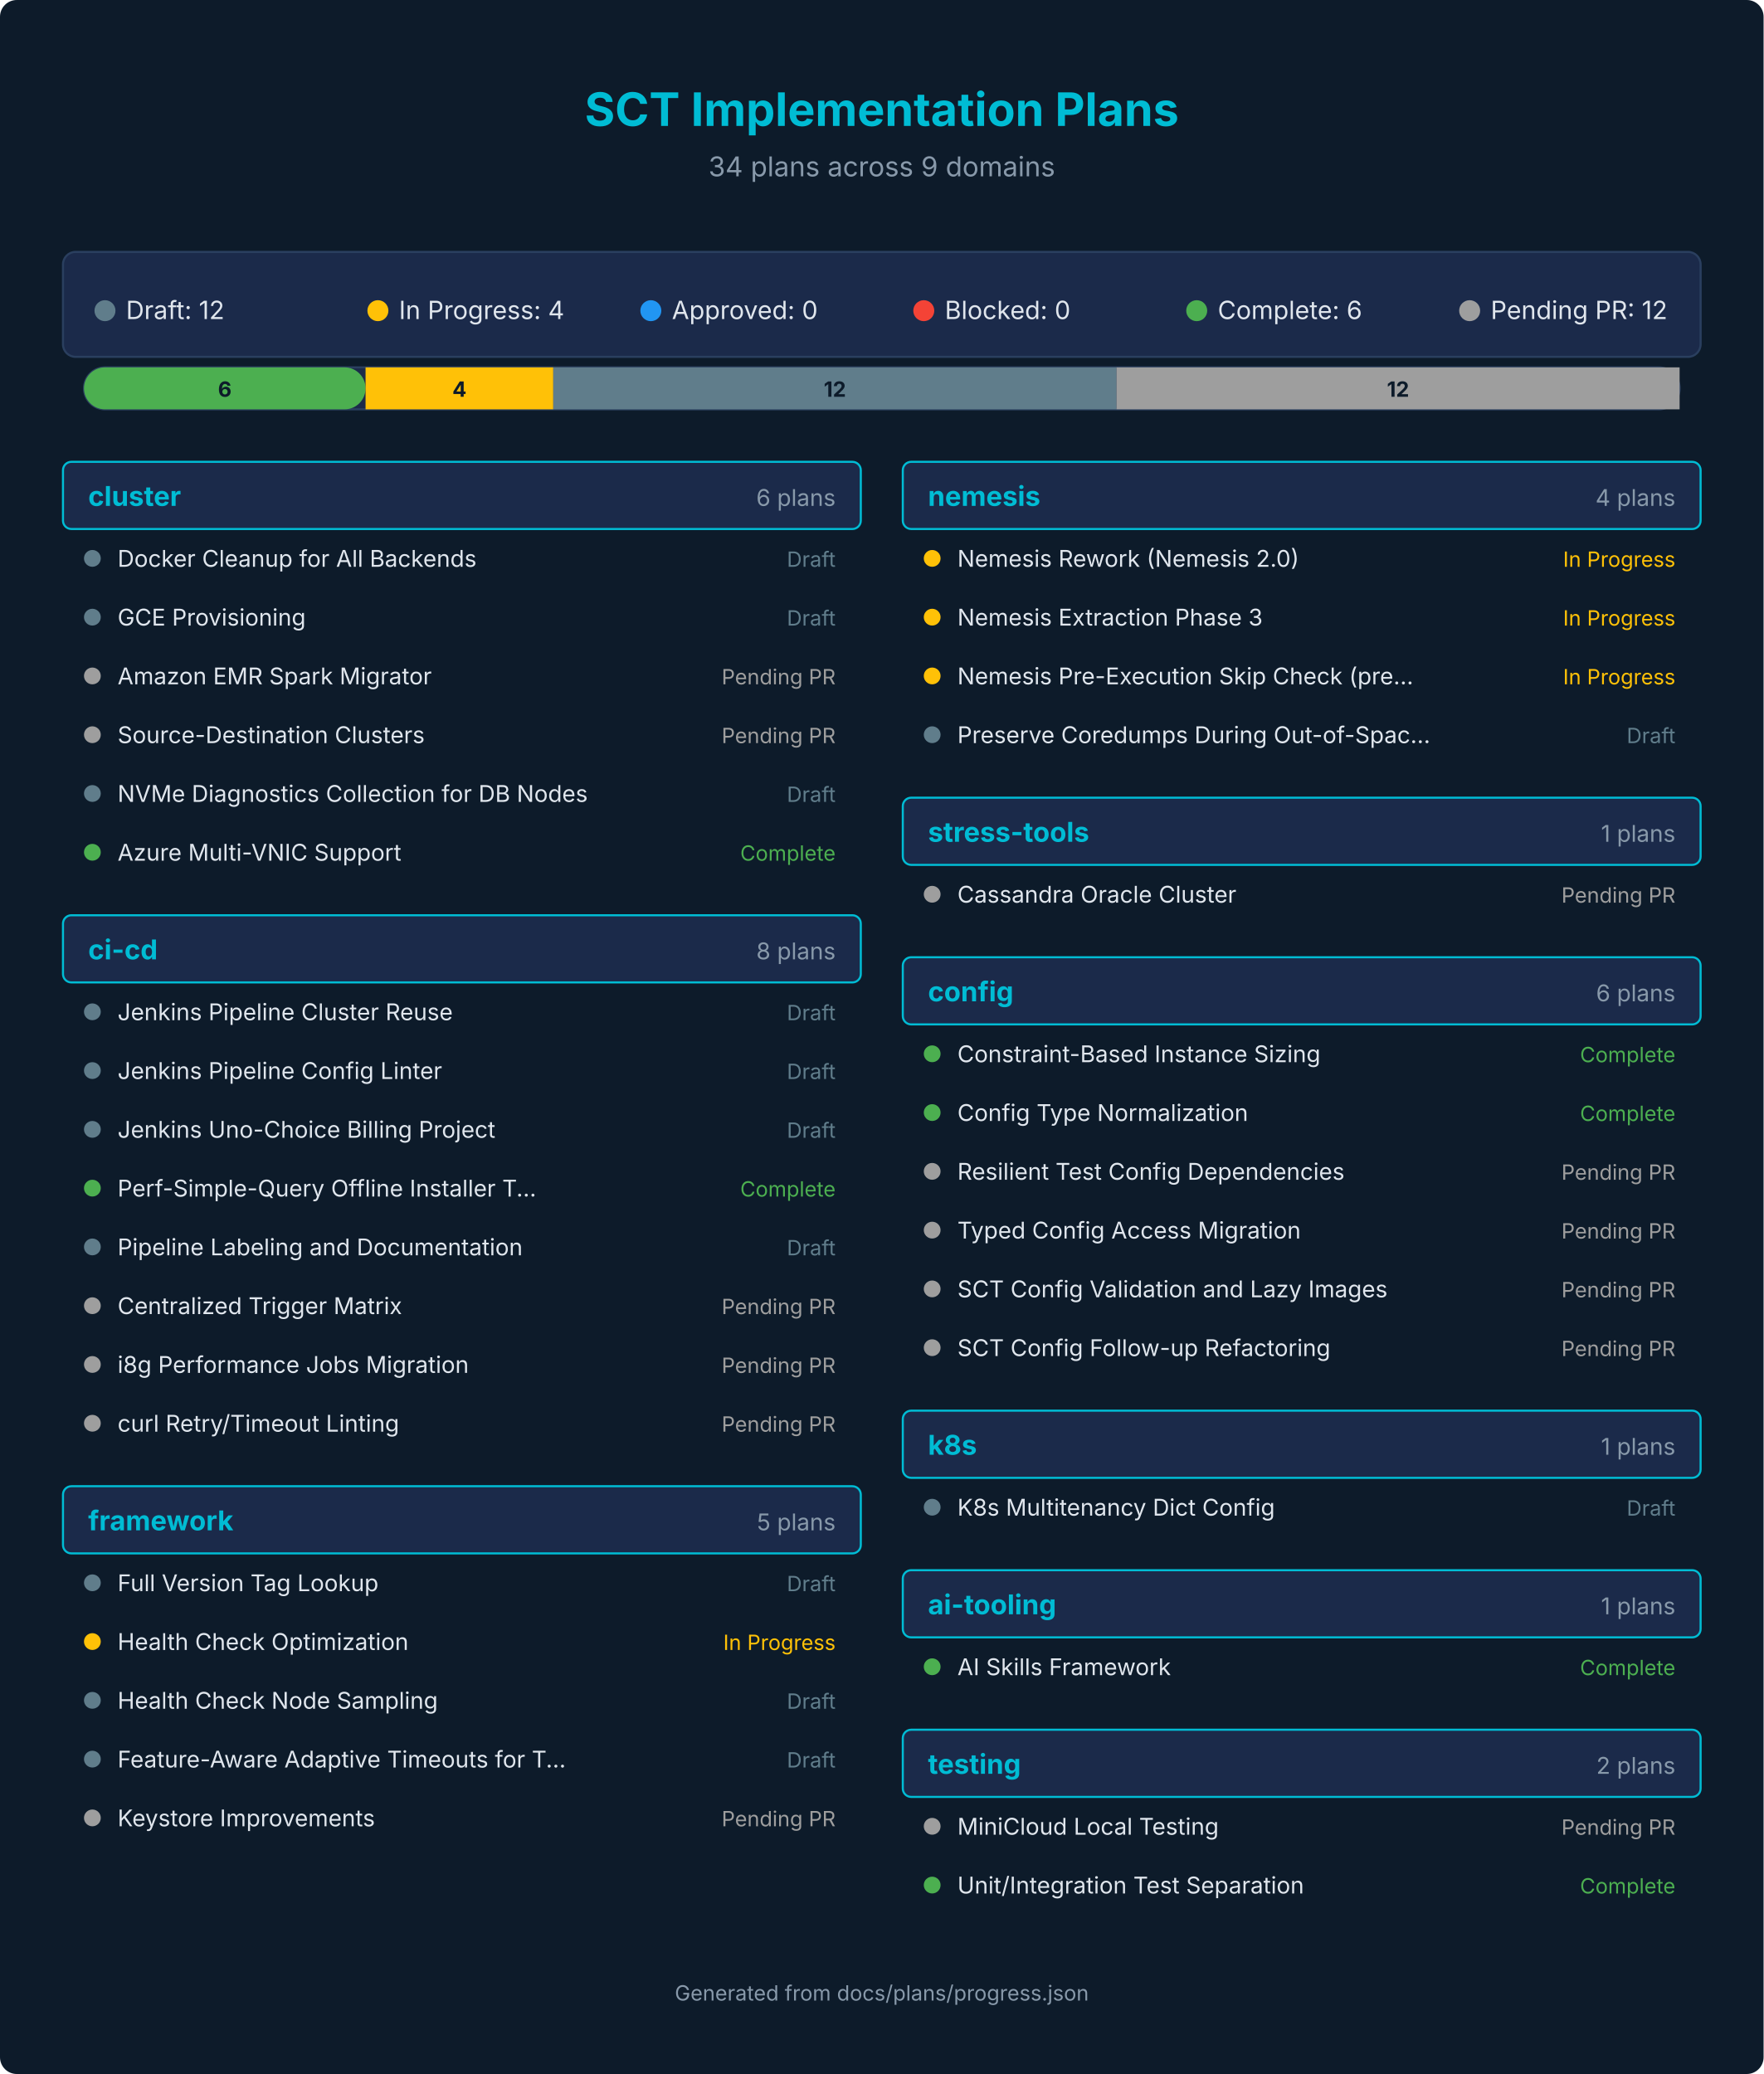
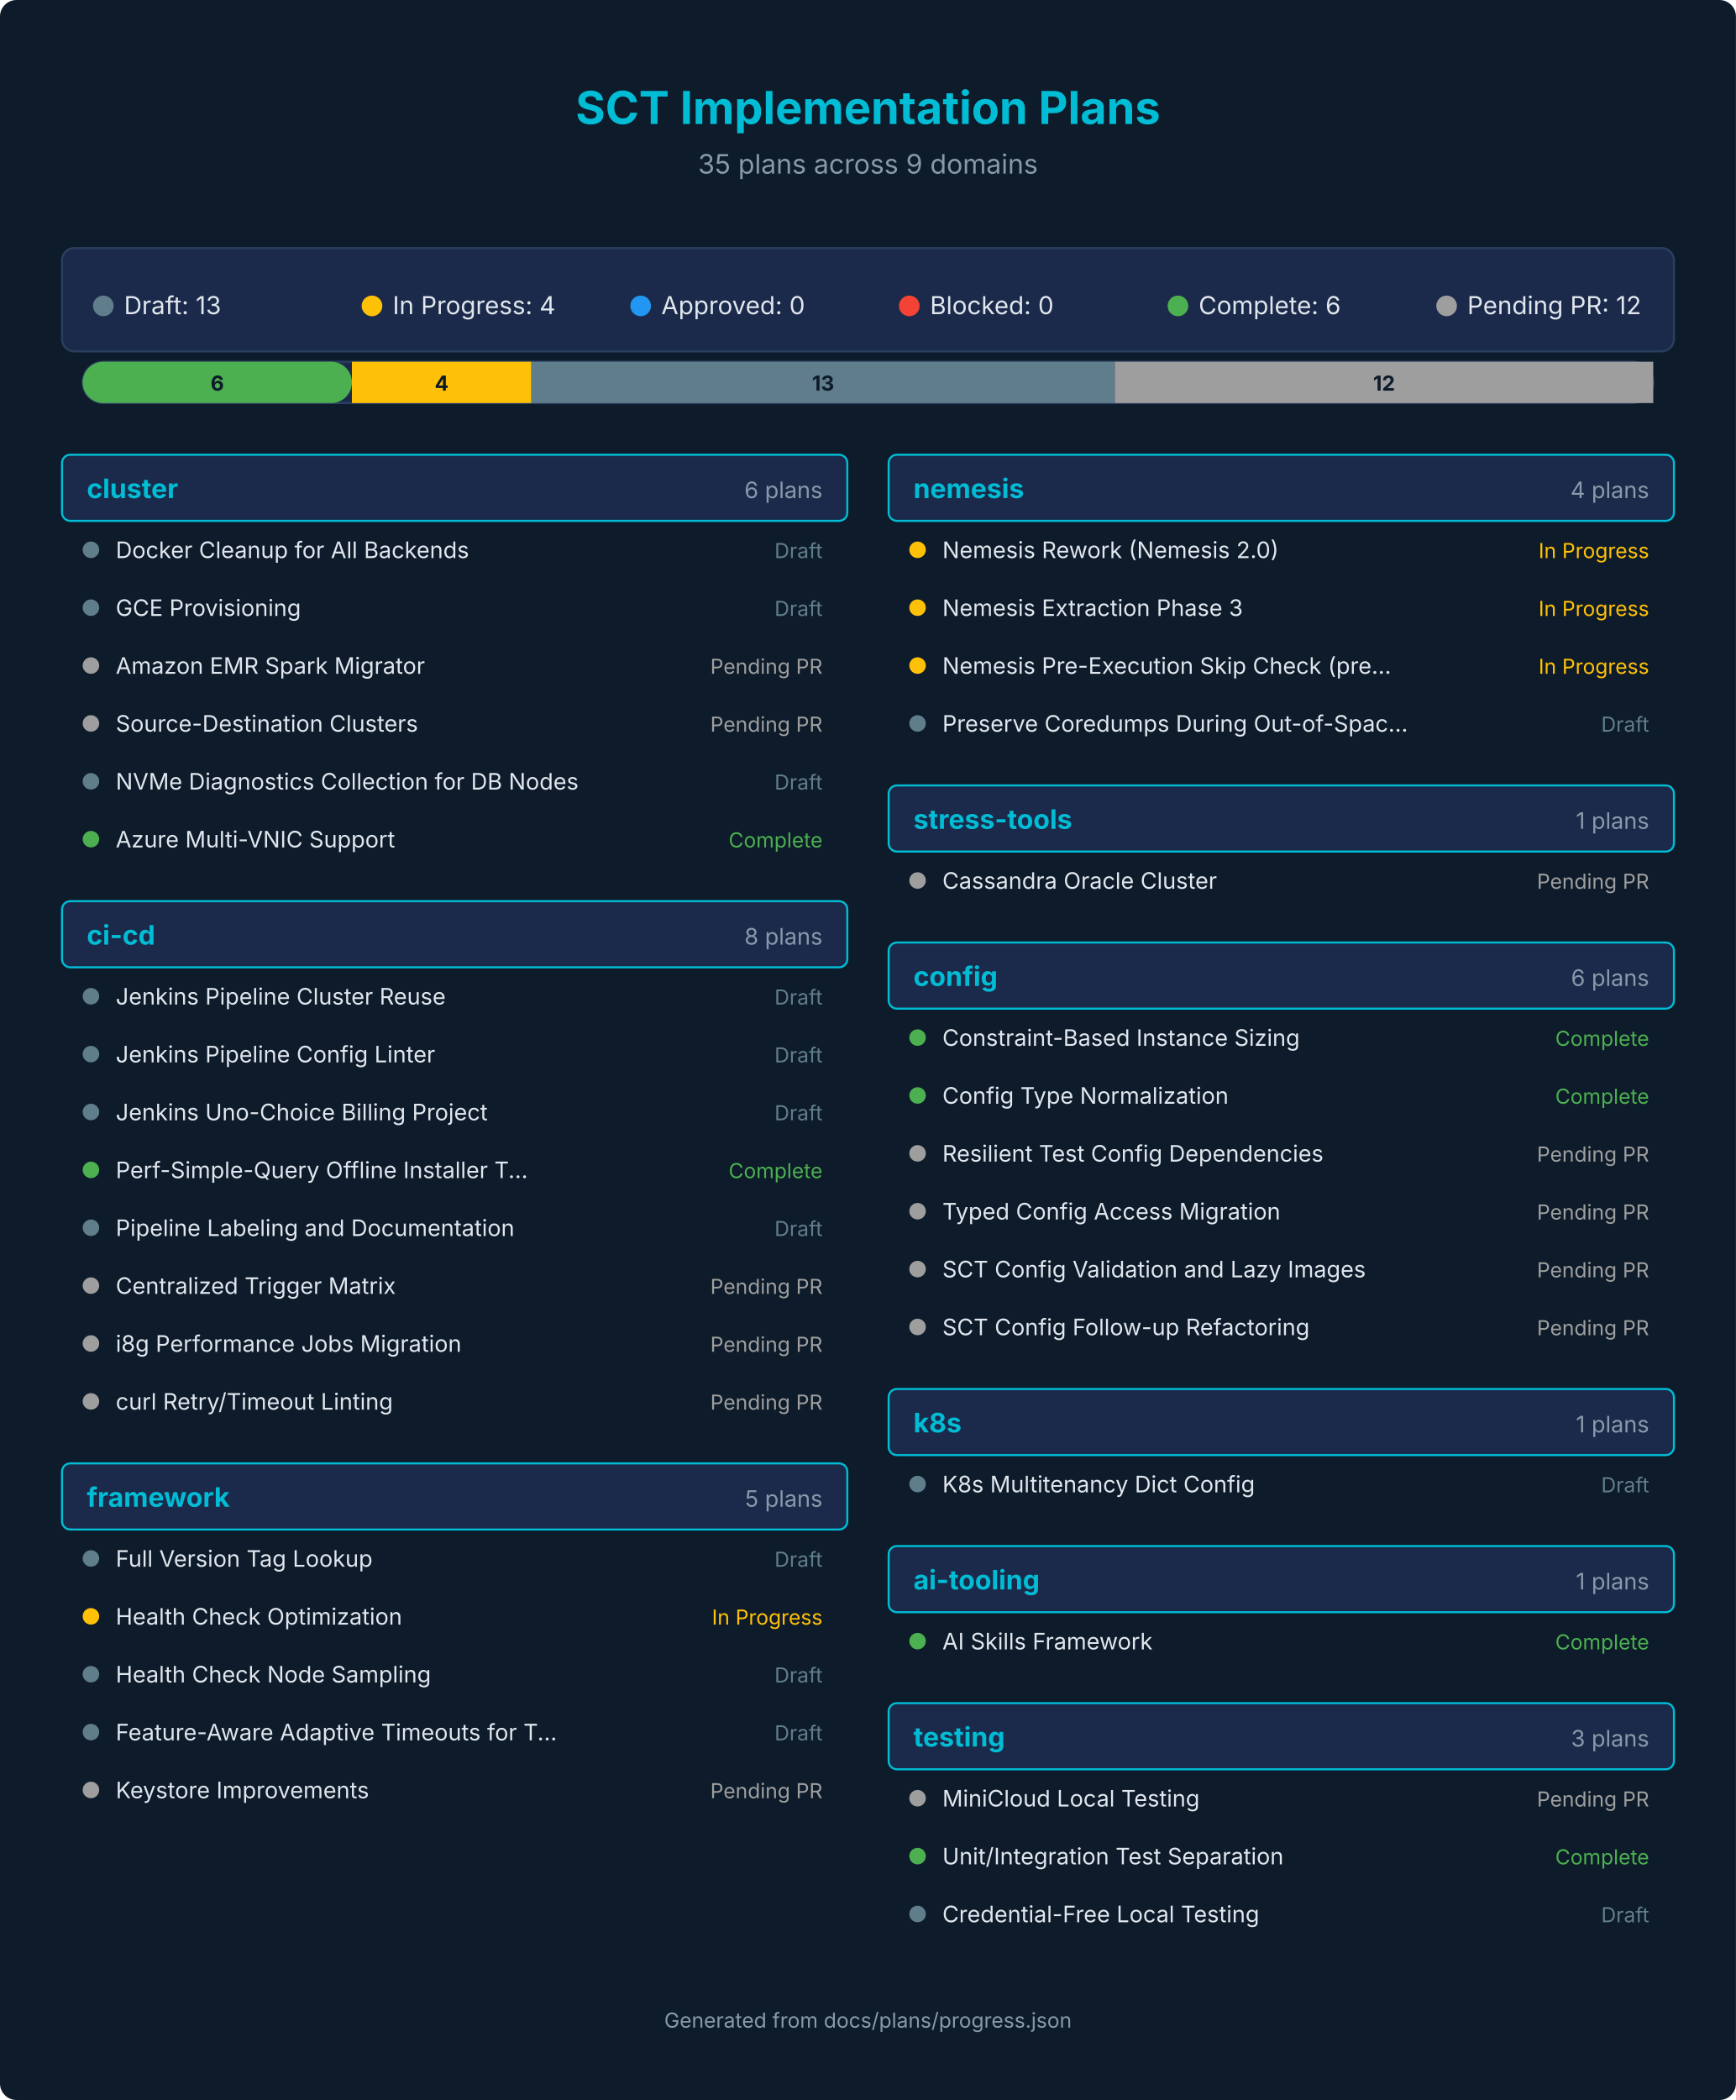
- <svg xmlns="http://www.w3.org/2000/svg" width="840" height="988" viewBox="0 0 840 988">
-   <rect width="840" height="988" fill="#0D1B2A" rx="8" />
+ <svg xmlns="http://www.w3.org/2000/svg" width="840" height="1016" viewBox="0 0 840 1016">
+   <rect width="840" height="1016" fill="#0D1B2A" rx="8" />
  <text x="420" y="60" text-anchor="middle" font-family="system-ui, -apple-system, sans-serif" font-size="22" font-weight="bold" fill="#00BCD4">SCT Implementation Plans</text>
-   <text x="420" y="84" text-anchor="middle" font-family="system-ui, -apple-system, sans-serif" font-size="13" fill="#8899AA">34 plans across 9 domains</text>
+   <text x="420" y="84" text-anchor="middle" font-family="system-ui, -apple-system, sans-serif" font-size="13" fill="#8899AA">35 plans across 9 domains</text>
  <rect x="30" y="120" width="780" height="50" rx="6" fill="#1B2A4A" stroke="#2A3F5F" stroke-width="1" />
  <circle cx="50" cy="148" r="5" fill="#607D8B" />
-   <text x="60" y="152" font-family="system-ui, -apple-system, sans-serif" font-size="12" fill="#E0E6ED">Draft: 12</text>
+   <text x="60" y="152" font-family="system-ui, -apple-system, sans-serif" font-size="12" fill="#E0E6ED">Draft: 13</text>
  <circle cx="180" cy="148" r="5" fill="#FFC107" />
  <text x="190" y="152" font-family="system-ui, -apple-system, sans-serif" font-size="12" fill="#E0E6ED">In Progress: 4</text>
  <circle cx="310" cy="148" r="5" fill="#2196F3" />
  <text x="320" y="152" font-family="system-ui, -apple-system, sans-serif" font-size="12" fill="#E0E6ED">Approved: 0</text>
  <circle cx="440" cy="148" r="5" fill="#F44336" />
  <text x="450" y="152" font-family="system-ui, -apple-system, sans-serif" font-size="12" fill="#E0E6ED">Blocked: 0</text>
  <circle cx="570" cy="148" r="5" fill="#4CAF50" />
  <text x="580" y="152" font-family="system-ui, -apple-system, sans-serif" font-size="12" fill="#E0E6ED">Complete: 6</text>
  <circle cx="700" cy="148" r="5" fill="#9E9E9E" />
  <text x="710" y="152" font-family="system-ui, -apple-system, sans-serif" font-size="12" fill="#E0E6ED">Pending PR: 12</text>
  <rect x="40" y="175" width="760" height="20" rx="10" fill="#1B2A4A" stroke="#2A3F5F" stroke-width="1" />
-   <rect x="40" y="175" width="134.118" height="20" rx="10" fill="#4CAF50" />
-   <text x="107.059" y="189" text-anchor="middle" font-family="system-ui, -apple-system, sans-serif" font-size="10" font-weight="bold" fill="#0D1B2A">6</text>
-   <rect x="174.118" y="175" width="89.412" height="20" rx="0" fill="#FFC107" />
-   <text x="218.824" y="189" text-anchor="middle" font-family="system-ui, -apple-system, sans-serif" font-size="10" font-weight="bold" fill="#0D1B2A">4</text>
-   <rect x="263.529" y="175" width="268.235" height="20" rx="0" fill="#607D8B" />
-   <text x="397.647" y="189" text-anchor="middle" font-family="system-ui, -apple-system, sans-serif" font-size="10" font-weight="bold" fill="#0D1B2A">12</text>
-   <rect x="531.765" y="175" width="268.235" height="20" rx="0" fill="#9E9E9E" />
-   <text x="665.882" y="189" text-anchor="middle" font-family="system-ui, -apple-system, sans-serif" font-size="10" font-weight="bold" fill="#0D1B2A">12</text>
+   <rect x="40" y="175" width="130.286" height="20" rx="10" fill="#4CAF50" />
+   <text x="105.143" y="189" text-anchor="middle" font-family="system-ui, -apple-system, sans-serif" font-size="10" font-weight="bold" fill="#0D1B2A">6</text>
+   <rect x="170.286" y="175" width="86.857" height="20" rx="0" fill="#FFC107" />
+   <text x="213.714" y="189" text-anchor="middle" font-family="system-ui, -apple-system, sans-serif" font-size="10" font-weight="bold" fill="#0D1B2A">4</text>
+   <rect x="257.143" y="175" width="282.286" height="20" rx="0" fill="#607D8B" />
+   <text x="398.286" y="189" text-anchor="middle" font-family="system-ui, -apple-system, sans-serif" font-size="10" font-weight="bold" fill="#0D1B2A">13</text>
+   <rect x="539.429" y="175" width="260.571" height="20" rx="0" fill="#9E9E9E" />
+   <text x="669.714" y="189" text-anchor="middle" font-family="system-ui, -apple-system, sans-serif" font-size="10" font-weight="bold" fill="#0D1B2A">12</text>
  <rect x="30" y="220" width="380" height="32" rx="4" fill="#1B2A4A" stroke="#00BCD4" stroke-width="1" />
  <text x="42" y="241" font-family="system-ui, -apple-system, sans-serif" font-size="13" font-weight="bold" fill="#00BCD4">cluster</text>
  <text x="398" y="241" text-anchor="end" font-family="system-ui, -apple-system, sans-serif" font-size="11" fill="#8899AA">6 plans</text>
  <circle cx="44" cy="266" r="4" fill="#607D8B" />
  <text x="56" y="270" font-family="system-ui, -apple-system, sans-serif" font-size="11" fill="#E0E6ED">Docker Cleanup for All Backends</text>
  <text x="398" y="270" text-anchor="end" font-family="system-ui, -apple-system, sans-serif" font-size="10" fill="#607D8B">Draft</text>
  <circle cx="44" cy="294" r="4" fill="#607D8B" />
  <text x="56" y="298" font-family="system-ui, -apple-system, sans-serif" font-size="11" fill="#E0E6ED">GCE Provisioning</text>
  <text x="398" y="298" text-anchor="end" font-family="system-ui, -apple-system, sans-serif" font-size="10" fill="#607D8B">Draft</text>
  <circle cx="44" cy="322" r="4" fill="#9E9E9E" />
  <text x="56" y="326" font-family="system-ui, -apple-system, sans-serif" font-size="11" fill="#E0E6ED">Amazon EMR Spark Migrator</text>
  <text x="398" y="326" text-anchor="end" font-family="system-ui, -apple-system, sans-serif" font-size="10" fill="#9E9E9E">Pending PR</text>
  <circle cx="44" cy="350" r="4" fill="#9E9E9E" />
  <text x="56" y="354" font-family="system-ui, -apple-system, sans-serif" font-size="11" fill="#E0E6ED">Source-Destination Clusters</text>
  <text x="398" y="354" text-anchor="end" font-family="system-ui, -apple-system, sans-serif" font-size="10" fill="#9E9E9E">Pending PR</text>
  <circle cx="44" cy="378" r="4" fill="#607D8B" />
  <text x="56" y="382" font-family="system-ui, -apple-system, sans-serif" font-size="11" fill="#E0E6ED">NVMe Diagnostics Collection for DB Nodes</text>
  <text x="398" y="382" text-anchor="end" font-family="system-ui, -apple-system, sans-serif" font-size="10" fill="#607D8B">Draft</text>
  <circle cx="44" cy="406" r="4" fill="#4CAF50" />
  <text x="56" y="410" font-family="system-ui, -apple-system, sans-serif" font-size="11" fill="#E0E6ED">Azure Multi-VNIC Support</text>
  <text x="398" y="410" text-anchor="end" font-family="system-ui, -apple-system, sans-serif" font-size="10" fill="#4CAF50">Complete</text>
  <rect x="30" y="436" width="380" height="32" rx="4" fill="#1B2A4A" stroke="#00BCD4" stroke-width="1" />
  <text x="42" y="457" font-family="system-ui, -apple-system, sans-serif" font-size="13" font-weight="bold" fill="#00BCD4">ci-cd</text>
  <text x="398" y="457" text-anchor="end" font-family="system-ui, -apple-system, sans-serif" font-size="11" fill="#8899AA">8 plans</text>
  <circle cx="44" cy="482" r="4" fill="#607D8B" />
  <text x="56" y="486" font-family="system-ui, -apple-system, sans-serif" font-size="11" fill="#E0E6ED">Jenkins Pipeline Cluster Reuse</text>
  <text x="398" y="486" text-anchor="end" font-family="system-ui, -apple-system, sans-serif" font-size="10" fill="#607D8B">Draft</text>
  <circle cx="44" cy="510" r="4" fill="#607D8B" />
  <text x="56" y="514" font-family="system-ui, -apple-system, sans-serif" font-size="11" fill="#E0E6ED">Jenkins Pipeline Config Linter</text>
  <text x="398" y="514" text-anchor="end" font-family="system-ui, -apple-system, sans-serif" font-size="10" fill="#607D8B">Draft</text>
  <circle cx="44" cy="538" r="4" fill="#607D8B" />
  <text x="56" y="542" font-family="system-ui, -apple-system, sans-serif" font-size="11" fill="#E0E6ED">Jenkins Uno-Choice Billing Project</text>
  <text x="398" y="542" text-anchor="end" font-family="system-ui, -apple-system, sans-serif" font-size="10" fill="#607D8B">Draft</text>
  <circle cx="44" cy="566" r="4" fill="#4CAF50" />
  <text x="56" y="570" font-family="system-ui, -apple-system, sans-serif" font-size="11" fill="#E0E6ED">Perf-Simple-Query Offline Installer T...</text>
  <text x="398" y="570" text-anchor="end" font-family="system-ui, -apple-system, sans-serif" font-size="10" fill="#4CAF50">Complete</text>
  <circle cx="44" cy="594" r="4" fill="#607D8B" />
  <text x="56" y="598" font-family="system-ui, -apple-system, sans-serif" font-size="11" fill="#E0E6ED">Pipeline Labeling and Documentation</text>
  <text x="398" y="598" text-anchor="end" font-family="system-ui, -apple-system, sans-serif" font-size="10" fill="#607D8B">Draft</text>
  <circle cx="44" cy="622" r="4" fill="#9E9E9E" />
  <text x="56" y="626" font-family="system-ui, -apple-system, sans-serif" font-size="11" fill="#E0E6ED">Centralized Trigger Matrix</text>
  <text x="398" y="626" text-anchor="end" font-family="system-ui, -apple-system, sans-serif" font-size="10" fill="#9E9E9E">Pending PR</text>
  <circle cx="44" cy="650" r="4" fill="#9E9E9E" />
  <text x="56" y="654" font-family="system-ui, -apple-system, sans-serif" font-size="11" fill="#E0E6ED">i8g Performance Jobs Migration</text>
  <text x="398" y="654" text-anchor="end" font-family="system-ui, -apple-system, sans-serif" font-size="10" fill="#9E9E9E">Pending PR</text>
  <circle cx="44" cy="678" r="4" fill="#9E9E9E" />
  <text x="56" y="682" font-family="system-ui, -apple-system, sans-serif" font-size="11" fill="#E0E6ED">curl Retry/Timeout Linting</text>
  <text x="398" y="682" text-anchor="end" font-family="system-ui, -apple-system, sans-serif" font-size="10" fill="#9E9E9E">Pending PR</text>
  <rect x="30" y="708" width="380" height="32" rx="4" fill="#1B2A4A" stroke="#00BCD4" stroke-width="1" />
  <text x="42" y="729" font-family="system-ui, -apple-system, sans-serif" font-size="13" font-weight="bold" fill="#00BCD4">framework</text>
  <text x="398" y="729" text-anchor="end" font-family="system-ui, -apple-system, sans-serif" font-size="11" fill="#8899AA">5 plans</text>
  <circle cx="44" cy="754" r="4" fill="#607D8B" />
  <text x="56" y="758" font-family="system-ui, -apple-system, sans-serif" font-size="11" fill="#E0E6ED">Full Version Tag Lookup</text>
  <text x="398" y="758" text-anchor="end" font-family="system-ui, -apple-system, sans-serif" font-size="10" fill="#607D8B">Draft</text>
  <circle cx="44" cy="782" r="4" fill="#FFC107" />
  <text x="56" y="786" font-family="system-ui, -apple-system, sans-serif" font-size="11" fill="#E0E6ED">Health Check Optimization</text>
  <text x="398" y="786" text-anchor="end" font-family="system-ui, -apple-system, sans-serif" font-size="10" fill="#FFC107">In Progress</text>
  <circle cx="44" cy="810" r="4" fill="#607D8B" />
  <text x="56" y="814" font-family="system-ui, -apple-system, sans-serif" font-size="11" fill="#E0E6ED">Health Check Node Sampling</text>
  <text x="398" y="814" text-anchor="end" font-family="system-ui, -apple-system, sans-serif" font-size="10" fill="#607D8B">Draft</text>
  <circle cx="44" cy="838" r="4" fill="#607D8B" />
  <text x="56" y="842" font-family="system-ui, -apple-system, sans-serif" font-size="11" fill="#E0E6ED">Feature-Aware Adaptive Timeouts for T...</text>
  <text x="398" y="842" text-anchor="end" font-family="system-ui, -apple-system, sans-serif" font-size="10" fill="#607D8B">Draft</text>
  <circle cx="44" cy="866" r="4" fill="#9E9E9E" />
  <text x="56" y="870" font-family="system-ui, -apple-system, sans-serif" font-size="11" fill="#E0E6ED">Keystore Improvements</text>
  <text x="398" y="870" text-anchor="end" font-family="system-ui, -apple-system, sans-serif" font-size="10" fill="#9E9E9E">Pending PR</text>
  <rect x="430" y="220" width="380" height="32" rx="4" fill="#1B2A4A" stroke="#00BCD4" stroke-width="1" />
  <text x="442" y="241" font-family="system-ui, -apple-system, sans-serif" font-size="13" font-weight="bold" fill="#00BCD4">nemesis</text>
  <text x="798" y="241" text-anchor="end" font-family="system-ui, -apple-system, sans-serif" font-size="11" fill="#8899AA">4 plans</text>
  <circle cx="444" cy="266" r="4" fill="#FFC107" />
  <text x="456" y="270" font-family="system-ui, -apple-system, sans-serif" font-size="11" fill="#E0E6ED">Nemesis Rework (Nemesis 2.0)</text>
  <text x="798" y="270" text-anchor="end" font-family="system-ui, -apple-system, sans-serif" font-size="10" fill="#FFC107">In Progress</text>
  <circle cx="444" cy="294" r="4" fill="#FFC107" />
  <text x="456" y="298" font-family="system-ui, -apple-system, sans-serif" font-size="11" fill="#E0E6ED">Nemesis Extraction Phase 3</text>
  <text x="798" y="298" text-anchor="end" font-family="system-ui, -apple-system, sans-serif" font-size="10" fill="#FFC107">In Progress</text>
  <circle cx="444" cy="322" r="4" fill="#FFC107" />
  <text x="456" y="326" font-family="system-ui, -apple-system, sans-serif" font-size="11" fill="#E0E6ED">Nemesis Pre-Execution Skip Check (pre...</text>
  <text x="798" y="326" text-anchor="end" font-family="system-ui, -apple-system, sans-serif" font-size="10" fill="#FFC107">In Progress</text>
  <circle cx="444" cy="350" r="4" fill="#607D8B" />
  <text x="456" y="354" font-family="system-ui, -apple-system, sans-serif" font-size="11" fill="#E0E6ED">Preserve Coredumps During Out-of-Spac...</text>
  <text x="798" y="354" text-anchor="end" font-family="system-ui, -apple-system, sans-serif" font-size="10" fill="#607D8B">Draft</text>
  <rect x="430" y="380" width="380" height="32" rx="4" fill="#1B2A4A" stroke="#00BCD4" stroke-width="1" />
  <text x="442" y="401" font-family="system-ui, -apple-system, sans-serif" font-size="13" font-weight="bold" fill="#00BCD4">stress-tools</text>
  <text x="798" y="401" text-anchor="end" font-family="system-ui, -apple-system, sans-serif" font-size="11" fill="#8899AA">1 plans</text>
  <circle cx="444" cy="426" r="4" fill="#9E9E9E" />
  <text x="456" y="430" font-family="system-ui, -apple-system, sans-serif" font-size="11" fill="#E0E6ED">Cassandra Oracle Cluster</text>
  <text x="798" y="430" text-anchor="end" font-family="system-ui, -apple-system, sans-serif" font-size="10" fill="#9E9E9E">Pending PR</text>
  <rect x="430" y="456" width="380" height="32" rx="4" fill="#1B2A4A" stroke="#00BCD4" stroke-width="1" />
  <text x="442" y="477" font-family="system-ui, -apple-system, sans-serif" font-size="13" font-weight="bold" fill="#00BCD4">config</text>
  <text x="798" y="477" text-anchor="end" font-family="system-ui, -apple-system, sans-serif" font-size="11" fill="#8899AA">6 plans</text>
  <circle cx="444" cy="502" r="4" fill="#4CAF50" />
  <text x="456" y="506" font-family="system-ui, -apple-system, sans-serif" font-size="11" fill="#E0E6ED">Constraint-Based Instance Sizing</text>
  <text x="798" y="506" text-anchor="end" font-family="system-ui, -apple-system, sans-serif" font-size="10" fill="#4CAF50">Complete</text>
  <circle cx="444" cy="530" r="4" fill="#4CAF50" />
  <text x="456" y="534" font-family="system-ui, -apple-system, sans-serif" font-size="11" fill="#E0E6ED">Config Type Normalization</text>
  <text x="798" y="534" text-anchor="end" font-family="system-ui, -apple-system, sans-serif" font-size="10" fill="#4CAF50">Complete</text>
  <circle cx="444" cy="558" r="4" fill="#9E9E9E" />
  <text x="456" y="562" font-family="system-ui, -apple-system, sans-serif" font-size="11" fill="#E0E6ED">Resilient Test Config Dependencies</text>
  <text x="798" y="562" text-anchor="end" font-family="system-ui, -apple-system, sans-serif" font-size="10" fill="#9E9E9E">Pending PR</text>
  <circle cx="444" cy="586" r="4" fill="#9E9E9E" />
  <text x="456" y="590" font-family="system-ui, -apple-system, sans-serif" font-size="11" fill="#E0E6ED">Typed Config Access Migration</text>
  <text x="798" y="590" text-anchor="end" font-family="system-ui, -apple-system, sans-serif" font-size="10" fill="#9E9E9E">Pending PR</text>
  <circle cx="444" cy="614" r="4" fill="#9E9E9E" />
  <text x="456" y="618" font-family="system-ui, -apple-system, sans-serif" font-size="11" fill="#E0E6ED">SCT Config Validation and Lazy Images</text>
  <text x="798" y="618" text-anchor="end" font-family="system-ui, -apple-system, sans-serif" font-size="10" fill="#9E9E9E">Pending PR</text>
  <circle cx="444" cy="642" r="4" fill="#9E9E9E" />
  <text x="456" y="646" font-family="system-ui, -apple-system, sans-serif" font-size="11" fill="#E0E6ED">SCT Config Follow-up Refactoring</text>
  <text x="798" y="646" text-anchor="end" font-family="system-ui, -apple-system, sans-serif" font-size="10" fill="#9E9E9E">Pending PR</text>
  <rect x="430" y="672" width="380" height="32" rx="4" fill="#1B2A4A" stroke="#00BCD4" stroke-width="1" />
  <text x="442" y="693" font-family="system-ui, -apple-system, sans-serif" font-size="13" font-weight="bold" fill="#00BCD4">k8s</text>
  <text x="798" y="693" text-anchor="end" font-family="system-ui, -apple-system, sans-serif" font-size="11" fill="#8899AA">1 plans</text>
  <circle cx="444" cy="718" r="4" fill="#607D8B" />
  <text x="456" y="722" font-family="system-ui, -apple-system, sans-serif" font-size="11" fill="#E0E6ED">K8s Multitenancy Dict Config</text>
  <text x="798" y="722" text-anchor="end" font-family="system-ui, -apple-system, sans-serif" font-size="10" fill="#607D8B">Draft</text>
  <rect x="430" y="748" width="380" height="32" rx="4" fill="#1B2A4A" stroke="#00BCD4" stroke-width="1" />
  <text x="442" y="769" font-family="system-ui, -apple-system, sans-serif" font-size="13" font-weight="bold" fill="#00BCD4">ai-tooling</text>
  <text x="798" y="769" text-anchor="end" font-family="system-ui, -apple-system, sans-serif" font-size="11" fill="#8899AA">1 plans</text>
  <circle cx="444" cy="794" r="4" fill="#4CAF50" />
  <text x="456" y="798" font-family="system-ui, -apple-system, sans-serif" font-size="11" fill="#E0E6ED">AI Skills Framework</text>
  <text x="798" y="798" text-anchor="end" font-family="system-ui, -apple-system, sans-serif" font-size="10" fill="#4CAF50">Complete</text>
  <rect x="430" y="824" width="380" height="32" rx="4" fill="#1B2A4A" stroke="#00BCD4" stroke-width="1" />
  <text x="442" y="845" font-family="system-ui, -apple-system, sans-serif" font-size="13" font-weight="bold" fill="#00BCD4">testing</text>
-   <text x="798" y="845" text-anchor="end" font-family="system-ui, -apple-system, sans-serif" font-size="11" fill="#8899AA">2 plans</text>
+   <text x="798" y="845" text-anchor="end" font-family="system-ui, -apple-system, sans-serif" font-size="11" fill="#8899AA">3 plans</text>
  <circle cx="444" cy="870" r="4" fill="#9E9E9E" />
  <text x="456" y="874" font-family="system-ui, -apple-system, sans-serif" font-size="11" fill="#E0E6ED">MiniCloud Local Testing</text>
  <text x="798" y="874" text-anchor="end" font-family="system-ui, -apple-system, sans-serif" font-size="10" fill="#9E9E9E">Pending PR</text>
  <circle cx="444" cy="898" r="4" fill="#4CAF50" />
  <text x="456" y="902" font-family="system-ui, -apple-system, sans-serif" font-size="11" fill="#E0E6ED">Unit/Integration Test Separation</text>
  <text x="798" y="902" text-anchor="end" font-family="system-ui, -apple-system, sans-serif" font-size="10" fill="#4CAF50">Complete</text>
-   <text x="420" y="953" text-anchor="middle" font-family="system-ui, -apple-system, sans-serif" font-size="10" fill="#8899AA">Generated from docs/plans/progress.json</text>
+   <circle cx="444" cy="926" r="4" fill="#607D8B" />
+   <text x="456" y="930" font-family="system-ui, -apple-system, sans-serif" font-size="11" fill="#E0E6ED">Credential-Free Local Testing</text>
+   <text x="798" y="930" text-anchor="end" font-family="system-ui, -apple-system, sans-serif" font-size="10" fill="#607D8B">Draft</text>
+   <text x="420" y="981" text-anchor="middle" font-family="system-ui, -apple-system, sans-serif" font-size="10" fill="#8899AA">Generated from docs/plans/progress.json</text>
</svg>
